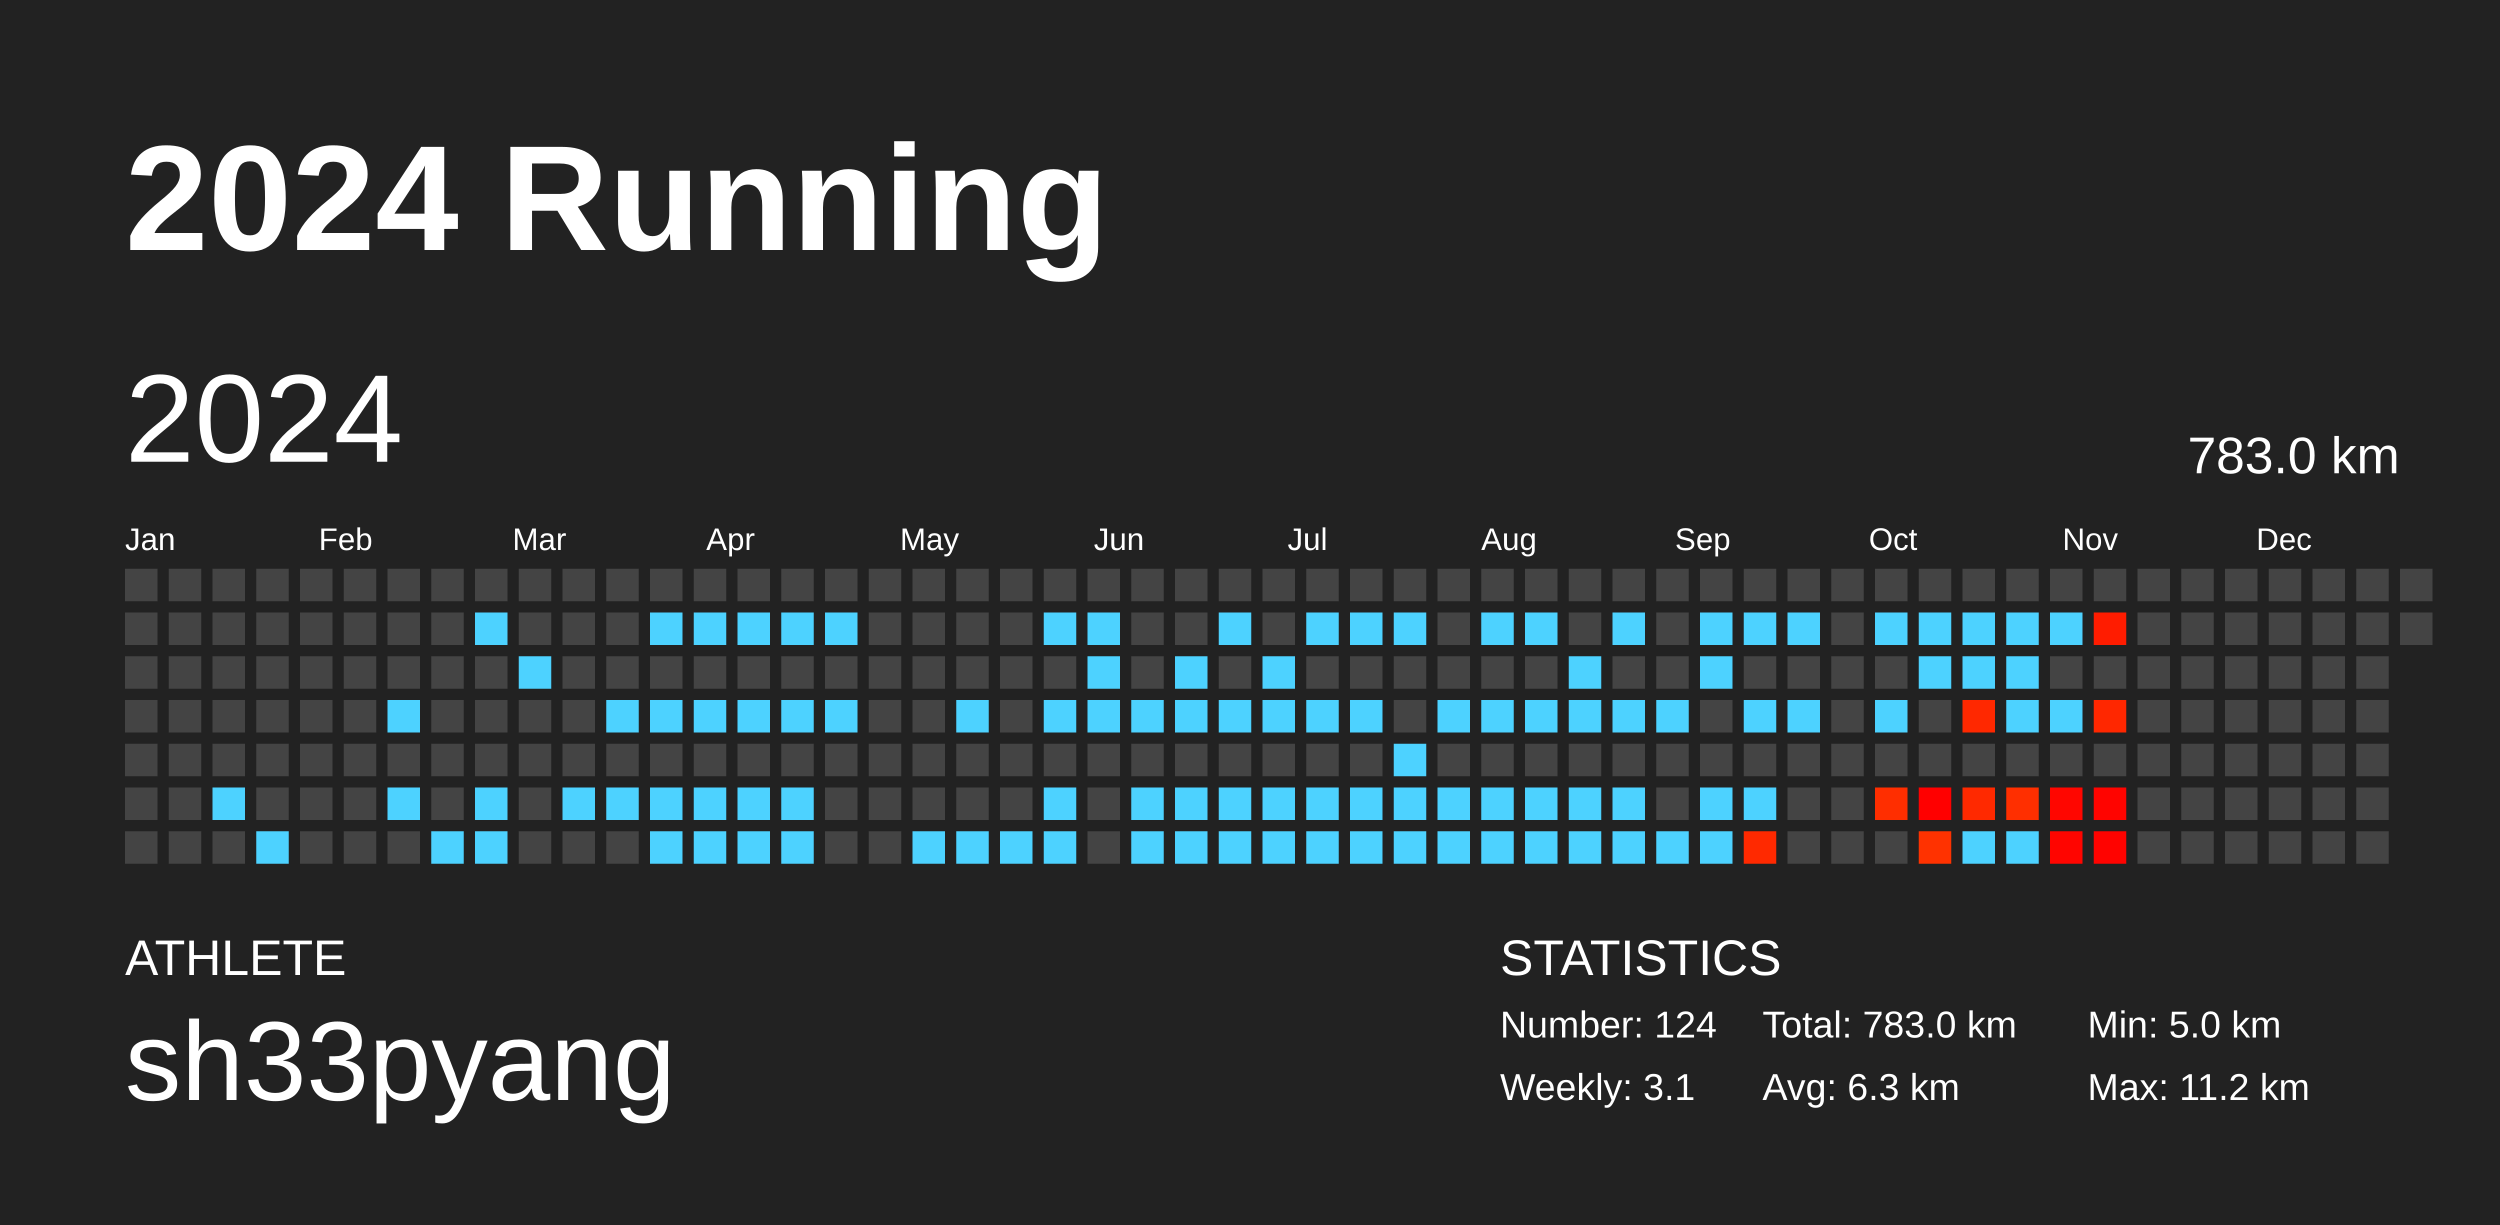
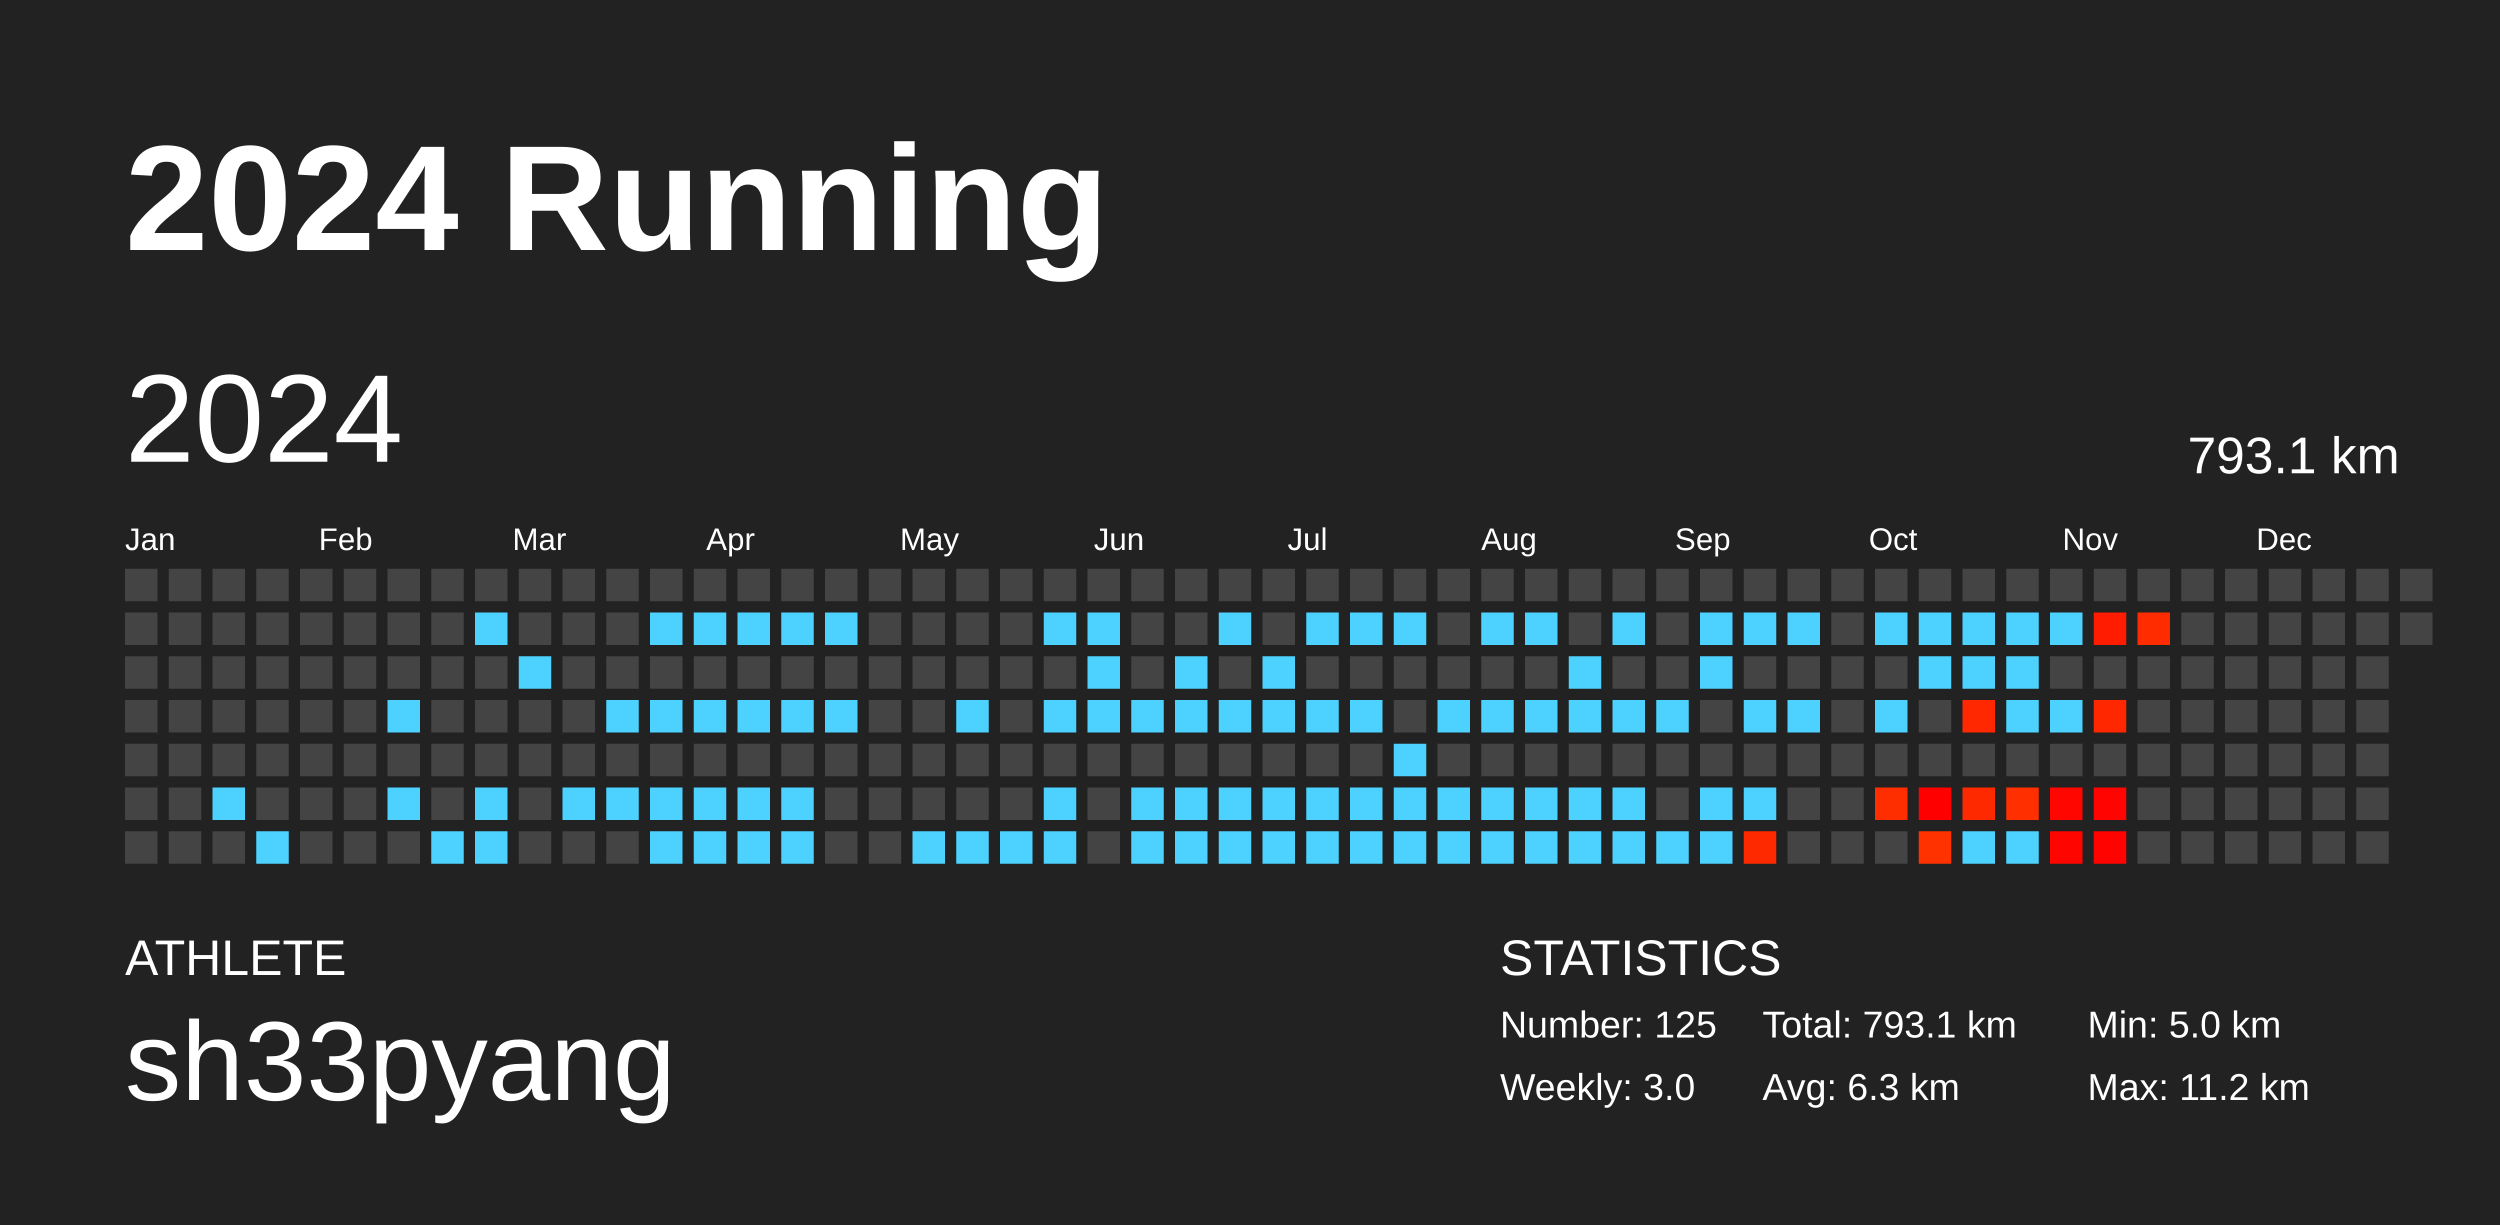
<svg xmlns="http://www.w3.org/2000/svg" baseProfile="full" height="98mm" version="1.1" viewBox="0,0,200,98" width="200mm">
  <defs />
  <rect fill="#222222" height="98" width="200" x="0" y="0" />
  <text fill="#FFFFFF" style="font-size:12px; font-family:Arial; font-weight:bold;" x="10" y="20">2024 Running</text>
  <text fill="#FFFFFF" style="font-size:4px; font-family:Arial" x="10" y="78">ATHLETE</text>
  <text fill="#FFFFFF" style="font-size:9px; font-family:Arial" x="10" y="88">sh33pyang</text>
  <text fill="#FFFFFF" style="font-size:4px; font-family:Arial" x="120" y="78">STATISTICS</text>
-   <text fill="#FFFFFF" style="font-size:3px; font-family:Arial" x="120" y="83">Number: 124</text>
-   <text fill="#FFFFFF" style="font-size:3px; font-family:Arial" x="120" y="88">Weekly: 3.1</text>
-   <text fill="#FFFFFF" style="font-size:3px; font-family:Arial" x="141" y="83">Total: 783.0 km</text>
+   <text fill="#FFFFFF" style="font-size:3px; font-family:Arial" x="120" y="83">Number: 125</text>
+   <text fill="#FFFFFF" style="font-size:3px; font-family:Arial" x="120" y="88">Weekly: 3.0</text>
+   <text fill="#FFFFFF" style="font-size:3px; font-family:Arial" x="141" y="83">Total: 793.1 km</text>
  <text fill="#FFFFFF" style="font-size:3px; font-family:Arial" x="141" y="88">Avg: 6.3 km</text>
  <text fill="#FFFFFF" style="font-size:3px; font-family:Arial" x="167" y="83">Min: 5.0 km</text>
  <text fill="#FFFFFF" style="font-size:3px; font-family:Arial" x="167" y="88">Max: 11.2 km</text>
  <text dominant-baseline="hanging" fill="#FFFFFF" style="font-size:10.0px; font-family:Arial;" x="10" y="30">2024</text>
-   <text dominant-baseline="hanging" fill="#FFFFFF" style="font-size:4.125px; font-family:Arial;" x="175" y="35">783.0 km</text>
+   <text dominant-baseline="hanging" fill="#FFFFFF" style="font-size:4.125px; font-family:Arial;" x="175" y="35">793.1 km</text>
  <text fill="#FFFFFF" style="font-size:2.5px; font-family:Arial" x="10.0" y="44">Jan</text>
  <text fill="#FFFFFF" style="font-size:2.5px; font-family:Arial" x="25.5" y="44">Feb</text>
  <text fill="#FFFFFF" style="font-size:2.5px; font-family:Arial" x="41.0" y="44">Mar</text>
  <text fill="#FFFFFF" style="font-size:2.5px; font-family:Arial" x="56.5" y="44">Apr</text>
  <text fill="#FFFFFF" style="font-size:2.5px; font-family:Arial" x="72.0" y="44">May</text>
  <text fill="#FFFFFF" style="font-size:2.5px; font-family:Arial" x="87.5" y="44">Jun</text>
  <text fill="#FFFFFF" style="font-size:2.5px; font-family:Arial" x="103.0" y="44">Jul</text>
  <text fill="#FFFFFF" style="font-size:2.5px; font-family:Arial" x="118.5" y="44">Aug</text>
  <text fill="#FFFFFF" style="font-size:2.5px; font-family:Arial" x="134.0" y="44">Sep</text>
  <text fill="#FFFFFF" style="font-size:2.5px; font-family:Arial" x="149.5" y="44">Oct</text>
  <text fill="#FFFFFF" style="font-size:2.5px; font-family:Arial" x="165.0" y="44">Nov</text>
  <text fill="#FFFFFF" style="font-size:2.5px; font-family:Arial" x="180.5" y="44">Dec</text>
  <rect fill="#444444" height="2.6" width="2.6" x="10.0" y="45.5" />
  <rect fill="#444444" height="2.6" width="2.6" x="10.0" y="49.0" />
  <rect fill="#444444" height="2.6" width="2.6" x="10.0" y="52.5" />
  <rect fill="#444444" height="2.6" width="2.6" x="10.0" y="56.0" />
  <rect fill="#444444" height="2.6" width="2.6" x="10.0" y="59.5" />
  <rect fill="#444444" height="2.6" width="2.6" x="10.0" y="63.0" />
  <rect fill="#444444" height="2.6" width="2.6" x="10.0" y="66.5" />
  <rect fill="#444444" height="2.6" width="2.6" x="13.5" y="45.5" />
  <rect fill="#444444" height="2.6" width="2.6" x="13.5" y="49.0" />
  <rect fill="#444444" height="2.6" width="2.6" x="13.5" y="52.5" />
  <rect fill="#444444" height="2.6" width="2.6" x="13.5" y="56.0" />
  <rect fill="#444444" height="2.6" width="2.6" x="13.5" y="59.5" />
  <rect fill="#444444" height="2.6" width="2.6" x="13.5" y="63.0" />
  <rect fill="#444444" height="2.6" width="2.6" x="13.5" y="66.5" />
  <rect fill="#444444" height="2.6" width="2.6" x="17.0" y="45.5" />
  <rect fill="#444444" height="2.6" width="2.6" x="17.0" y="49.0" />
  <rect fill="#444444" height="2.6" width="2.6" x="17.0" y="52.5" />
  <rect fill="#444444" height="2.6" width="2.6" x="17.0" y="56.0" />
  <rect fill="#444444" height="2.6" width="2.6" x="17.0" y="59.5" />
  <rect fill="#4dd2ff" height="2.6" width="2.6" x="17.0" y="63.0" />
  <rect fill="#444444" height="2.6" width="2.6" x="17.0" y="66.5" />
  <rect fill="#444444" height="2.6" width="2.6" x="20.5" y="45.5" />
  <rect fill="#444444" height="2.6" width="2.6" x="20.5" y="49.0" />
  <rect fill="#444444" height="2.6" width="2.6" x="20.5" y="52.5" />
  <rect fill="#444444" height="2.6" width="2.6" x="20.5" y="56.0" />
  <rect fill="#444444" height="2.6" width="2.6" x="20.5" y="59.5" />
  <rect fill="#444444" height="2.6" width="2.6" x="20.5" y="63.0" />
  <rect fill="#4dd2ff" height="2.6" width="2.6" x="20.5" y="66.5" />
  <rect fill="#444444" height="2.6" width="2.6" x="24.0" y="45.5" />
  <rect fill="#444444" height="2.6" width="2.6" x="24.0" y="49.0" />
  <rect fill="#444444" height="2.6" width="2.6" x="24.0" y="52.5" />
  <rect fill="#444444" height="2.6" width="2.6" x="24.0" y="56.0" />
  <rect fill="#444444" height="2.6" width="2.6" x="24.0" y="59.5" />
  <rect fill="#444444" height="2.6" width="2.6" x="24.0" y="63.0" />
  <rect fill="#444444" height="2.6" width="2.6" x="24.0" y="66.5" />
  <rect fill="#444444" height="2.6" width="2.6" x="27.5" y="45.5" />
  <rect fill="#444444" height="2.6" width="2.6" x="27.5" y="49.0" />
  <rect fill="#444444" height="2.6" width="2.6" x="27.5" y="52.5" />
  <rect fill="#444444" height="2.6" width="2.6" x="27.5" y="56.0" />
  <rect fill="#444444" height="2.6" width="2.6" x="27.5" y="59.5" />
  <rect fill="#444444" height="2.6" width="2.6" x="27.5" y="63.0" />
  <rect fill="#444444" height="2.6" width="2.6" x="27.5" y="66.5" />
  <rect fill="#444444" height="2.6" width="2.6" x="31.0" y="45.5" />
  <rect fill="#444444" height="2.6" width="2.6" x="31.0" y="49.0" />
  <rect fill="#444444" height="2.6" width="2.6" x="31.0" y="52.5" />
  <rect fill="#4dd2ff" height="2.6" width="2.6" x="31.0" y="56.0" />
  <rect fill="#444444" height="2.6" width="2.6" x="31.0" y="59.5" />
  <rect fill="#4dd2ff" height="2.6" width="2.6" x="31.0" y="63.0" />
  <rect fill="#444444" height="2.6" width="2.6" x="31.0" y="66.5" />
  <rect fill="#444444" height="2.6" width="2.6" x="34.5" y="45.5" />
  <rect fill="#444444" height="2.6" width="2.6" x="34.5" y="49.0" />
  <rect fill="#444444" height="2.6" width="2.6" x="34.5" y="52.5" />
  <rect fill="#444444" height="2.6" width="2.6" x="34.5" y="56.0" />
  <rect fill="#444444" height="2.6" width="2.6" x="34.5" y="59.5" />
  <rect fill="#444444" height="2.6" width="2.6" x="34.5" y="63.0" />
  <rect fill="#4dd2ff" height="2.6" width="2.6" x="34.5" y="66.5" />
  <rect fill="#444444" height="2.6" width="2.6" x="38.0" y="45.5" />
  <rect fill="#4dd2ff" height="2.6" width="2.6" x="38.0" y="49.0" />
  <rect fill="#444444" height="2.6" width="2.6" x="38.0" y="52.5" />
  <rect fill="#444444" height="2.6" width="2.6" x="38.0" y="56.0" />
  <rect fill="#444444" height="2.6" width="2.6" x="38.0" y="59.5" />
  <rect fill="#4dd2ff" height="2.6" width="2.6" x="38.0" y="63.0" />
  <rect fill="#4dd2ff" height="2.6" width="2.6" x="38.0" y="66.5" />
  <rect fill="#444444" height="2.6" width="2.6" x="41.5" y="45.5" />
  <rect fill="#444444" height="2.6" width="2.6" x="41.5" y="49.0" />
  <rect fill="#4dd2ff" height="2.6" width="2.6" x="41.5" y="52.5" />
  <rect fill="#444444" height="2.6" width="2.6" x="41.5" y="56.0" />
  <rect fill="#444444" height="2.6" width="2.6" x="41.5" y="59.5" />
  <rect fill="#444444" height="2.6" width="2.6" x="41.5" y="63.0" />
  <rect fill="#444444" height="2.6" width="2.6" x="41.5" y="66.5" />
  <rect fill="#444444" height="2.6" width="2.6" x="45.0" y="45.5" />
  <rect fill="#444444" height="2.6" width="2.6" x="45.0" y="49.0" />
  <rect fill="#444444" height="2.6" width="2.6" x="45.0" y="52.5" />
  <rect fill="#444444" height="2.6" width="2.6" x="45.0" y="56.0" />
  <rect fill="#444444" height="2.6" width="2.6" x="45.0" y="59.5" />
  <rect fill="#4dd2ff" height="2.6" width="2.6" x="45.0" y="63.0" />
  <rect fill="#444444" height="2.6" width="2.6" x="45.0" y="66.5" />
  <rect fill="#444444" height="2.6" width="2.6" x="48.5" y="45.5" />
  <rect fill="#444444" height="2.6" width="2.6" x="48.5" y="49.0" />
  <rect fill="#444444" height="2.6" width="2.6" x="48.5" y="52.5" />
  <rect fill="#4dd2ff" height="2.6" width="2.6" x="48.5" y="56.0" />
  <rect fill="#444444" height="2.6" width="2.6" x="48.5" y="59.5" />
  <rect fill="#4dd2ff" height="2.6" width="2.6" x="48.5" y="63.0" />
  <rect fill="#444444" height="2.6" width="2.6" x="48.5" y="66.5" />
  <rect fill="#444444" height="2.6" width="2.6" x="52.0" y="45.5" />
  <rect fill="#4dd2ff" height="2.6" width="2.6" x="52.0" y="49.0" />
  <rect fill="#444444" height="2.6" width="2.6" x="52.0" y="52.5" />
  <rect fill="#4dd2ff" height="2.6" width="2.6" x="52.0" y="56.0" />
  <rect fill="#444444" height="2.6" width="2.6" x="52.0" y="59.5" />
  <rect fill="#4dd2ff" height="2.6" width="2.6" x="52.0" y="63.0" />
  <rect fill="#4dd2ff" height="2.6" width="2.6" x="52.0" y="66.5" />
  <rect fill="#444444" height="2.6" width="2.6" x="55.5" y="45.5" />
  <rect fill="#4dd2ff" height="2.6" width="2.6" x="55.5" y="49.0" />
  <rect fill="#444444" height="2.6" width="2.6" x="55.5" y="52.5" />
  <rect fill="#4dd2ff" height="2.6" width="2.6" x="55.5" y="56.0" />
  <rect fill="#444444" height="2.6" width="2.6" x="55.5" y="59.5" />
  <rect fill="#4dd2ff" height="2.6" width="2.6" x="55.5" y="63.0" />
  <rect fill="#4dd2ff" height="2.6" width="2.6" x="55.5" y="66.5" />
  <rect fill="#444444" height="2.6" width="2.6" x="59.0" y="45.5" />
  <rect fill="#4dd2ff" height="2.6" width="2.6" x="59.0" y="49.0" />
  <rect fill="#444444" height="2.6" width="2.6" x="59.0" y="52.5" />
  <rect fill="#4dd2ff" height="2.6" width="2.6" x="59.0" y="56.0" />
  <rect fill="#444444" height="2.6" width="2.6" x="59.0" y="59.5" />
  <rect fill="#4dd2ff" height="2.6" width="2.6" x="59.0" y="63.0" />
  <rect fill="#4dd2ff" height="2.6" width="2.6" x="59.0" y="66.5" />
  <rect fill="#444444" height="2.6" width="2.6" x="62.5" y="45.5" />
  <rect fill="#4dd2ff" height="2.6" width="2.6" x="62.5" y="49.0" />
  <rect fill="#444444" height="2.6" width="2.6" x="62.5" y="52.5" />
  <rect fill="#4dd2ff" height="2.6" width="2.6" x="62.5" y="56.0" />
  <rect fill="#444444" height="2.6" width="2.6" x="62.5" y="59.5" />
  <rect fill="#4dd2ff" height="2.6" width="2.6" x="62.5" y="63.0" />
  <rect fill="#4dd2ff" height="2.6" width="2.6" x="62.5" y="66.5" />
  <rect fill="#444444" height="2.6" width="2.6" x="66.0" y="45.5" />
  <rect fill="#4dd2ff" height="2.6" width="2.6" x="66.0" y="49.0" />
  <rect fill="#444444" height="2.6" width="2.6" x="66.0" y="52.5" />
  <rect fill="#4dd2ff" height="2.6" width="2.6" x="66.0" y="56.0" />
  <rect fill="#444444" height="2.6" width="2.6" x="66.0" y="59.5" />
  <rect fill="#444444" height="2.6" width="2.6" x="66.0" y="63.0" />
  <rect fill="#444444" height="2.6" width="2.6" x="66.0" y="66.5" />
  <rect fill="#444444" height="2.6" width="2.6" x="69.5" y="45.5" />
  <rect fill="#444444" height="2.6" width="2.6" x="69.5" y="49.0" />
  <rect fill="#444444" height="2.6" width="2.6" x="69.5" y="52.5" />
  <rect fill="#444444" height="2.6" width="2.6" x="69.5" y="56.0" />
  <rect fill="#444444" height="2.6" width="2.6" x="69.5" y="59.5" />
  <rect fill="#444444" height="2.6" width="2.6" x="69.5" y="63.0" />
  <rect fill="#444444" height="2.6" width="2.6" x="69.5" y="66.5" />
  <rect fill="#444444" height="2.6" width="2.6" x="73.0" y="45.5" />
  <rect fill="#444444" height="2.6" width="2.6" x="73.0" y="49.0" />
  <rect fill="#444444" height="2.6" width="2.6" x="73.0" y="52.5" />
  <rect fill="#444444" height="2.6" width="2.6" x="73.0" y="56.0" />
  <rect fill="#444444" height="2.6" width="2.6" x="73.0" y="59.5" />
  <rect fill="#444444" height="2.6" width="2.6" x="73.0" y="63.0" />
  <rect fill="#4dd2ff" height="2.6" width="2.6" x="73.0" y="66.5" />
  <rect fill="#444444" height="2.6" width="2.6" x="76.5" y="45.5" />
  <rect fill="#444444" height="2.6" width="2.6" x="76.5" y="49.0" />
  <rect fill="#444444" height="2.6" width="2.6" x="76.5" y="52.5" />
  <rect fill="#4dd2ff" height="2.6" width="2.6" x="76.5" y="56.0" />
  <rect fill="#444444" height="2.6" width="2.6" x="76.5" y="59.5" />
  <rect fill="#444444" height="2.6" width="2.6" x="76.5" y="63.0" />
  <rect fill="#4dd2ff" height="2.6" width="2.6" x="76.5" y="66.5" />
  <rect fill="#444444" height="2.6" width="2.6" x="80.0" y="45.5" />
  <rect fill="#444444" height="2.6" width="2.6" x="80.0" y="49.0" />
  <rect fill="#444444" height="2.6" width="2.6" x="80.0" y="52.5" />
  <rect fill="#444444" height="2.6" width="2.6" x="80.0" y="56.0" />
  <rect fill="#444444" height="2.6" width="2.6" x="80.0" y="59.5" />
  <rect fill="#444444" height="2.6" width="2.6" x="80.0" y="63.0" />
  <rect fill="#4dd2ff" height="2.6" width="2.6" x="80.0" y="66.5" />
  <rect fill="#444444" height="2.6" width="2.6" x="83.5" y="45.5" />
  <rect fill="#4dd2ff" height="2.6" width="2.6" x="83.5" y="49.0" />
  <rect fill="#444444" height="2.6" width="2.6" x="83.5" y="52.5" />
  <rect fill="#4dd2ff" height="2.6" width="2.6" x="83.5" y="56.0" />
  <rect fill="#444444" height="2.6" width="2.6" x="83.5" y="59.5" />
  <rect fill="#4dd2ff" height="2.6" width="2.6" x="83.5" y="63.0" />
  <rect fill="#4dd2ff" height="2.6" width="2.6" x="83.5" y="66.5" />
  <rect fill="#444444" height="2.6" width="2.6" x="87.0" y="45.5" />
  <rect fill="#4dd2ff" height="2.6" width="2.6" x="87.0" y="49.0" />
  <rect fill="#4dd2ff" height="2.6" width="2.6" x="87.0" y="52.5" />
  <rect fill="#4dd2ff" height="2.6" width="2.6" x="87.0" y="56.0" />
  <rect fill="#444444" height="2.6" width="2.6" x="87.0" y="59.5" />
  <rect fill="#444444" height="2.6" width="2.6" x="87.0" y="63.0" />
  <rect fill="#444444" height="2.6" width="2.6" x="87.0" y="66.5" />
  <rect fill="#444444" height="2.6" width="2.6" x="90.5" y="45.5" />
  <rect fill="#444444" height="2.6" width="2.6" x="90.5" y="49.0" />
  <rect fill="#444444" height="2.6" width="2.6" x="90.5" y="52.5" />
  <rect fill="#4dd2ff" height="2.6" width="2.6" x="90.5" y="56.0" />
  <rect fill="#444444" height="2.6" width="2.6" x="90.5" y="59.5" />
  <rect fill="#4dd2ff" height="2.6" width="2.6" x="90.5" y="63.0" />
  <rect fill="#4dd2ff" height="2.6" width="2.6" x="90.5" y="66.5" />
  <rect fill="#444444" height="2.6" width="2.6" x="94.0" y="45.5" />
  <rect fill="#444444" height="2.6" width="2.6" x="94.0" y="49.0" />
  <rect fill="#4dd2ff" height="2.6" width="2.6" x="94.0" y="52.5" />
  <rect fill="#4dd2ff" height="2.6" width="2.6" x="94.0" y="56.0" />
  <rect fill="#444444" height="2.6" width="2.6" x="94.0" y="59.5" />
  <rect fill="#4dd2ff" height="2.6" width="2.6" x="94.0" y="63.0" />
  <rect fill="#4dd2ff" height="2.6" width="2.6" x="94.0" y="66.5" />
  <rect fill="#444444" height="2.6" width="2.6" x="97.5" y="45.5" />
  <rect fill="#4dd2ff" height="2.6" width="2.6" x="97.5" y="49.0" />
  <rect fill="#444444" height="2.6" width="2.6" x="97.5" y="52.5" />
  <rect fill="#4dd2ff" height="2.6" width="2.6" x="97.5" y="56.0" />
  <rect fill="#444444" height="2.6" width="2.6" x="97.5" y="59.5" />
  <rect fill="#4dd2ff" height="2.6" width="2.6" x="97.5" y="63.0" />
  <rect fill="#4dd2ff" height="2.6" width="2.6" x="97.5" y="66.5" />
  <rect fill="#444444" height="2.6" width="2.6" x="101.0" y="45.5" />
  <rect fill="#444444" height="2.6" width="2.6" x="101.0" y="49.0" />
  <rect fill="#4dd2ff" height="2.6" width="2.6" x="101.0" y="52.5" />
  <rect fill="#4dd2ff" height="2.6" width="2.6" x="101.0" y="56.0" />
  <rect fill="#444444" height="2.6" width="2.6" x="101.0" y="59.5" />
  <rect fill="#4dd2ff" height="2.6" width="2.6" x="101.0" y="63.0" />
  <rect fill="#4dd2ff" height="2.6" width="2.6" x="101.0" y="66.5" />
  <rect fill="#444444" height="2.6" width="2.6" x="104.5" y="45.5" />
  <rect fill="#4dd2ff" height="2.6" width="2.6" x="104.5" y="49.0" />
  <rect fill="#444444" height="2.6" width="2.6" x="104.5" y="52.5" />
  <rect fill="#4dd2ff" height="2.6" width="2.6" x="104.5" y="56.0" />
  <rect fill="#444444" height="2.6" width="2.6" x="104.5" y="59.5" />
  <rect fill="#4dd2ff" height="2.6" width="2.6" x="104.5" y="63.0" />
  <rect fill="#4dd2ff" height="2.6" width="2.6" x="104.5" y="66.5" />
  <rect fill="#444444" height="2.6" width="2.6" x="108.0" y="45.5" />
  <rect fill="#4dd2ff" height="2.6" width="2.6" x="108.0" y="49.0" />
  <rect fill="#444444" height="2.6" width="2.6" x="108.0" y="52.5" />
  <rect fill="#4dd2ff" height="2.6" width="2.6" x="108.0" y="56.0" />
  <rect fill="#444444" height="2.6" width="2.6" x="108.0" y="59.5" />
  <rect fill="#4dd2ff" height="2.6" width="2.6" x="108.0" y="63.0" />
  <rect fill="#4dd2ff" height="2.6" width="2.6" x="108.0" y="66.5" />
  <rect fill="#444444" height="2.6" width="2.6" x="111.5" y="45.5" />
  <rect fill="#4dd2ff" height="2.6" width="2.6" x="111.5" y="49.0" />
  <rect fill="#444444" height="2.6" width="2.6" x="111.5" y="52.5" />
  <rect fill="#444444" height="2.6" width="2.6" x="111.5" y="56.0" />
  <rect fill="#4dd2ff" height="2.6" width="2.6" x="111.5" y="59.5" />
  <rect fill="#4dd2ff" height="2.6" width="2.6" x="111.5" y="63.0" />
  <rect fill="#4dd2ff" height="2.6" width="2.6" x="111.5" y="66.5" />
  <rect fill="#444444" height="2.6" width="2.6" x="115.0" y="45.5" />
  <rect fill="#444444" height="2.6" width="2.6" x="115.0" y="49.0" />
  <rect fill="#444444" height="2.6" width="2.6" x="115.0" y="52.5" />
  <rect fill="#4dd2ff" height="2.6" width="2.6" x="115.0" y="56.0" />
  <rect fill="#444444" height="2.6" width="2.6" x="115.0" y="59.5" />
  <rect fill="#4dd2ff" height="2.6" width="2.6" x="115.0" y="63.0" />
  <rect fill="#4dd2ff" height="2.6" width="2.6" x="115.0" y="66.5" />
  <rect fill="#444444" height="2.6" width="2.6" x="118.5" y="45.5" />
  <rect fill="#4dd2ff" height="2.6" width="2.6" x="118.5" y="49.0" />
  <rect fill="#444444" height="2.6" width="2.6" x="118.5" y="52.5" />
  <rect fill="#4dd2ff" height="2.6" width="2.6" x="118.5" y="56.0" />
  <rect fill="#444444" height="2.6" width="2.6" x="118.5" y="59.5" />
  <rect fill="#4dd2ff" height="2.6" width="2.6" x="118.5" y="63.0" />
  <rect fill="#4dd2ff" height="2.6" width="2.6" x="118.5" y="66.5" />
  <rect fill="#444444" height="2.6" width="2.6" x="122.0" y="45.5" />
  <rect fill="#4dd2ff" height="2.6" width="2.6" x="122.0" y="49.0" />
  <rect fill="#444444" height="2.6" width="2.6" x="122.0" y="52.5" />
  <rect fill="#4dd2ff" height="2.6" width="2.6" x="122.0" y="56.0" />
  <rect fill="#444444" height="2.6" width="2.6" x="122.0" y="59.5" />
  <rect fill="#4dd2ff" height="2.6" width="2.6" x="122.0" y="63.0" />
  <rect fill="#4dd2ff" height="2.6" width="2.6" x="122.0" y="66.5" />
  <rect fill="#444444" height="2.6" width="2.6" x="125.5" y="45.5" />
  <rect fill="#444444" height="2.6" width="2.6" x="125.5" y="49.0" />
  <rect fill="#4dd2ff" height="2.6" width="2.6" x="125.5" y="52.5" />
  <rect fill="#4dd2ff" height="2.6" width="2.6" x="125.5" y="56.0" />
  <rect fill="#444444" height="2.6" width="2.6" x="125.5" y="59.5" />
  <rect fill="#4dd2ff" height="2.6" width="2.6" x="125.5" y="63.0" />
  <rect fill="#4dd2ff" height="2.6" width="2.6" x="125.5" y="66.5" />
  <rect fill="#444444" height="2.6" width="2.6" x="129.0" y="45.5" />
  <rect fill="#4dd2ff" height="2.6" width="2.6" x="129.0" y="49.0" />
  <rect fill="#444444" height="2.6" width="2.6" x="129.0" y="52.5" />
  <rect fill="#4dd2ff" height="2.6" width="2.6" x="129.0" y="56.0" />
  <rect fill="#444444" height="2.6" width="2.6" x="129.0" y="59.5" />
  <rect fill="#4dd2ff" height="2.6" width="2.6" x="129.0" y="63.0" />
  <rect fill="#4dd2ff" height="2.6" width="2.6" x="129.0" y="66.5" />
  <rect fill="#444444" height="2.6" width="2.6" x="132.5" y="45.5" />
  <rect fill="#444444" height="2.6" width="2.6" x="132.5" y="49.0" />
  <rect fill="#444444" height="2.6" width="2.6" x="132.5" y="52.5" />
  <rect fill="#4dd2ff" height="2.6" width="2.6" x="132.5" y="56.0" />
  <rect fill="#444444" height="2.6" width="2.6" x="132.5" y="59.5" />
  <rect fill="#444444" height="2.6" width="2.6" x="132.5" y="63.0" />
  <rect fill="#4dd2ff" height="2.6" width="2.6" x="132.5" y="66.5" />
  <rect fill="#444444" height="2.6" width="2.6" x="136.0" y="45.5" />
  <rect fill="#4dd2ff" height="2.6" width="2.6" x="136.0" y="49.0" />
  <rect fill="#4dd2ff" height="2.6" width="2.6" x="136.0" y="52.5" />
  <rect fill="#444444" height="2.6" width="2.6" x="136.0" y="56.0" />
  <rect fill="#444444" height="2.6" width="2.6" x="136.0" y="59.5" />
  <rect fill="#4dd2ff" height="2.6" width="2.6" x="136.0" y="63.0" />
  <rect fill="#4dd2ff" height="2.6" width="2.6" x="136.0" y="66.5" />
  <rect fill="#444444" height="2.6" width="2.6" x="139.5" y="45.5" />
  <rect fill="#4dd2ff" height="2.6" width="2.6" x="139.5" y="49.0" />
  <rect fill="#444444" height="2.6" width="2.6" x="139.5" y="52.5" />
  <rect fill="#4dd2ff" height="2.6" width="2.6" x="139.5" y="56.0" />
  <rect fill="#444444" height="2.6" width="2.6" x="139.5" y="59.5" />
  <rect fill="#4dd2ff" height="2.6" width="2.6" x="139.5" y="63.0" />
  <rect fill="#ff2900" height="2.6" width="2.6" x="139.5" y="66.5" />
  <rect fill="#444444" height="2.6" width="2.6" x="143.0" y="45.5" />
  <rect fill="#4dd2ff" height="2.6" width="2.6" x="143.0" y="49.0" />
  <rect fill="#444444" height="2.6" width="2.6" x="143.0" y="52.5" />
  <rect fill="#4dd2ff" height="2.6" width="2.6" x="143.0" y="56.0" />
  <rect fill="#444444" height="2.6" width="2.6" x="143.0" y="59.5" />
  <rect fill="#444444" height="2.6" width="2.6" x="143.0" y="63.0" />
  <rect fill="#444444" height="2.6" width="2.6" x="143.0" y="66.5" />
  <rect fill="#444444" height="2.6" width="2.6" x="146.5" y="45.5" />
  <rect fill="#444444" height="2.6" width="2.6" x="146.5" y="49.0" />
  <rect fill="#444444" height="2.6" width="2.6" x="146.5" y="52.5" />
  <rect fill="#444444" height="2.6" width="2.6" x="146.5" y="56.0" />
  <rect fill="#444444" height="2.6" width="2.6" x="146.5" y="59.5" />
  <rect fill="#444444" height="2.6" width="2.6" x="146.5" y="63.0" />
  <rect fill="#444444" height="2.6" width="2.6" x="146.5" y="66.5" />
  <rect fill="#444444" height="2.6" width="2.6" x="150.0" y="45.5" />
  <rect fill="#4dd2ff" height="2.6" width="2.6" x="150.0" y="49.0" />
  <rect fill="#444444" height="2.6" width="2.6" x="150.0" y="52.5" />
  <rect fill="#4dd2ff" height="2.6" width="2.6" x="150.0" y="56.0" />
  <rect fill="#444444" height="2.6" width="2.6" x="150.0" y="59.5" />
  <rect fill="#ff2e00" height="2.6" width="2.6" x="150.0" y="63.0" />
  <rect fill="#444444" height="2.6" width="2.6" x="150.0" y="66.5" />
  <rect fill="#444444" height="2.6" width="2.6" x="153.5" y="45.5" />
  <rect fill="#4dd2ff" height="2.6" width="2.6" x="153.5" y="49.0" />
  <rect fill="#4dd2ff" height="2.6" width="2.6" x="153.5" y="52.5" />
  <rect fill="#444444" height="2.6" width="2.6" x="153.5" y="56.0" />
  <rect fill="#444444" height="2.6" width="2.6" x="153.5" y="59.5" />
  <rect fill="#ff0000" height="2.6" width="2.6" x="153.5" y="63.0" />
  <rect fill="#ff3200" height="2.6" width="2.6" x="153.5" y="66.5" />
  <rect fill="#444444" height="2.6" width="2.6" x="157.0" y="45.5" />
  <rect fill="#4dd2ff" height="2.6" width="2.6" x="157.0" y="49.0" />
  <rect fill="#4dd2ff" height="2.6" width="2.6" x="157.0" y="52.5" />
  <rect fill="#ff2800" height="2.6" width="2.6" x="157.0" y="56.0" />
  <rect fill="#444444" height="2.6" width="2.6" x="157.0" y="59.5" />
  <rect fill="#ff2900" height="2.6" width="2.6" x="157.0" y="63.0" />
  <rect fill="#4dd2ff" height="2.6" width="2.6" x="157.0" y="66.5" />
  <rect fill="#444444" height="2.6" width="2.6" x="160.5" y="45.5" />
  <rect fill="#4dd2ff" height="2.6" width="2.6" x="160.5" y="49.0" />
  <rect fill="#4dd2ff" height="2.6" width="2.6" x="160.5" y="52.5" />
  <rect fill="#4dd2ff" height="2.6" width="2.6" x="160.5" y="56.0" />
  <rect fill="#444444" height="2.6" width="2.6" x="160.5" y="59.5" />
  <rect fill="#ff2f00" height="2.6" width="2.6" x="160.5" y="63.0" />
  <rect fill="#4dd2ff" height="2.6" width="2.6" x="160.5" y="66.5" />
  <rect fill="#444444" height="2.6" width="2.6" x="164.0" y="45.5" />
  <rect fill="#4dd2ff" height="2.6" width="2.6" x="164.0" y="49.0" />
  <rect fill="#444444" height="2.6" width="2.6" x="164.0" y="52.5" />
  <rect fill="#4dd2ff" height="2.6" width="2.6" x="164.0" y="56.0" />
  <rect fill="#444444" height="2.6" width="2.6" x="164.0" y="59.5" />
  <rect fill="#ff0600" height="2.6" width="2.6" x="164.0" y="63.0" />
  <rect fill="#ff0500" height="2.6" width="2.6" x="164.0" y="66.5" />
  <rect fill="#444444" height="2.6" width="2.6" x="167.5" y="45.5" />
  <rect fill="#ff1c00" height="2.6" width="2.6" x="167.5" y="49.0" />
  <rect fill="#444444" height="2.6" width="2.6" x="167.5" y="52.5" />
  <rect fill="#ff2700" height="2.6" width="2.6" x="167.5" y="56.0" />
  <rect fill="#444444" height="2.6" width="2.6" x="167.5" y="59.5" />
  <rect fill="#ff0400" height="2.6" width="2.6" x="167.5" y="63.0" />
  <rect fill="#ff0300" height="2.6" width="2.6" x="167.5" y="66.5" />
  <rect fill="#444444" height="2.6" width="2.6" x="171.0" y="45.5" />
-   <rect fill="#444444" height="2.6" width="2.6" x="171.0" y="49.0" />
+   <rect fill="#ff2c00" height="2.6" width="2.6" x="171.0" y="49.0" />
  <rect fill="#444444" height="2.6" width="2.6" x="171.0" y="52.5" />
  <rect fill="#444444" height="2.6" width="2.6" x="171.0" y="56.0" />
  <rect fill="#444444" height="2.6" width="2.6" x="171.0" y="59.5" />
  <rect fill="#444444" height="2.6" width="2.6" x="171.0" y="63.0" />
  <rect fill="#444444" height="2.6" width="2.6" x="171.0" y="66.5" />
  <rect fill="#444444" height="2.6" width="2.6" x="174.5" y="45.5" />
  <rect fill="#444444" height="2.6" width="2.6" x="174.5" y="49.0" />
  <rect fill="#444444" height="2.6" width="2.6" x="174.5" y="52.5" />
  <rect fill="#444444" height="2.6" width="2.6" x="174.5" y="56.0" />
  <rect fill="#444444" height="2.6" width="2.6" x="174.5" y="59.5" />
  <rect fill="#444444" height="2.6" width="2.6" x="174.5" y="63.0" />
  <rect fill="#444444" height="2.6" width="2.6" x="174.5" y="66.5" />
  <rect fill="#444444" height="2.6" width="2.6" x="178.0" y="45.5" />
  <rect fill="#444444" height="2.6" width="2.6" x="178.0" y="49.0" />
  <rect fill="#444444" height="2.6" width="2.6" x="178.0" y="52.5" />
  <rect fill="#444444" height="2.6" width="2.6" x="178.0" y="56.0" />
  <rect fill="#444444" height="2.6" width="2.6" x="178.0" y="59.5" />
  <rect fill="#444444" height="2.6" width="2.6" x="178.0" y="63.0" />
  <rect fill="#444444" height="2.6" width="2.6" x="178.0" y="66.5" />
  <rect fill="#444444" height="2.6" width="2.6" x="181.5" y="45.5" />
  <rect fill="#444444" height="2.6" width="2.6" x="181.5" y="49.0" />
  <rect fill="#444444" height="2.6" width="2.6" x="181.5" y="52.5" />
  <rect fill="#444444" height="2.6" width="2.6" x="181.5" y="56.0" />
  <rect fill="#444444" height="2.6" width="2.6" x="181.5" y="59.5" />
  <rect fill="#444444" height="2.6" width="2.6" x="181.5" y="63.0" />
  <rect fill="#444444" height="2.6" width="2.6" x="181.5" y="66.5" />
  <rect fill="#444444" height="2.6" width="2.6" x="185.0" y="45.5" />
  <rect fill="#444444" height="2.6" width="2.6" x="185.0" y="49.0" />
  <rect fill="#444444" height="2.6" width="2.6" x="185.0" y="52.5" />
  <rect fill="#444444" height="2.6" width="2.6" x="185.0" y="56.0" />
  <rect fill="#444444" height="2.6" width="2.6" x="185.0" y="59.5" />
  <rect fill="#444444" height="2.6" width="2.6" x="185.0" y="63.0" />
  <rect fill="#444444" height="2.6" width="2.6" x="185.0" y="66.5" />
  <rect fill="#444444" height="2.6" width="2.6" x="188.5" y="45.5" />
  <rect fill="#444444" height="2.6" width="2.6" x="188.5" y="49.0" />
  <rect fill="#444444" height="2.6" width="2.6" x="188.5" y="52.5" />
  <rect fill="#444444" height="2.6" width="2.6" x="188.5" y="56.0" />
  <rect fill="#444444" height="2.6" width="2.6" x="188.5" y="59.5" />
  <rect fill="#444444" height="2.6" width="2.6" x="188.5" y="63.0" />
  <rect fill="#444444" height="2.6" width="2.6" x="188.5" y="66.5" />
  <rect fill="#444444" height="2.6" width="2.6" x="192.0" y="45.5" />
  <rect fill="#444444" height="2.6" width="2.6" x="192.0" y="49.0" />
</svg>
